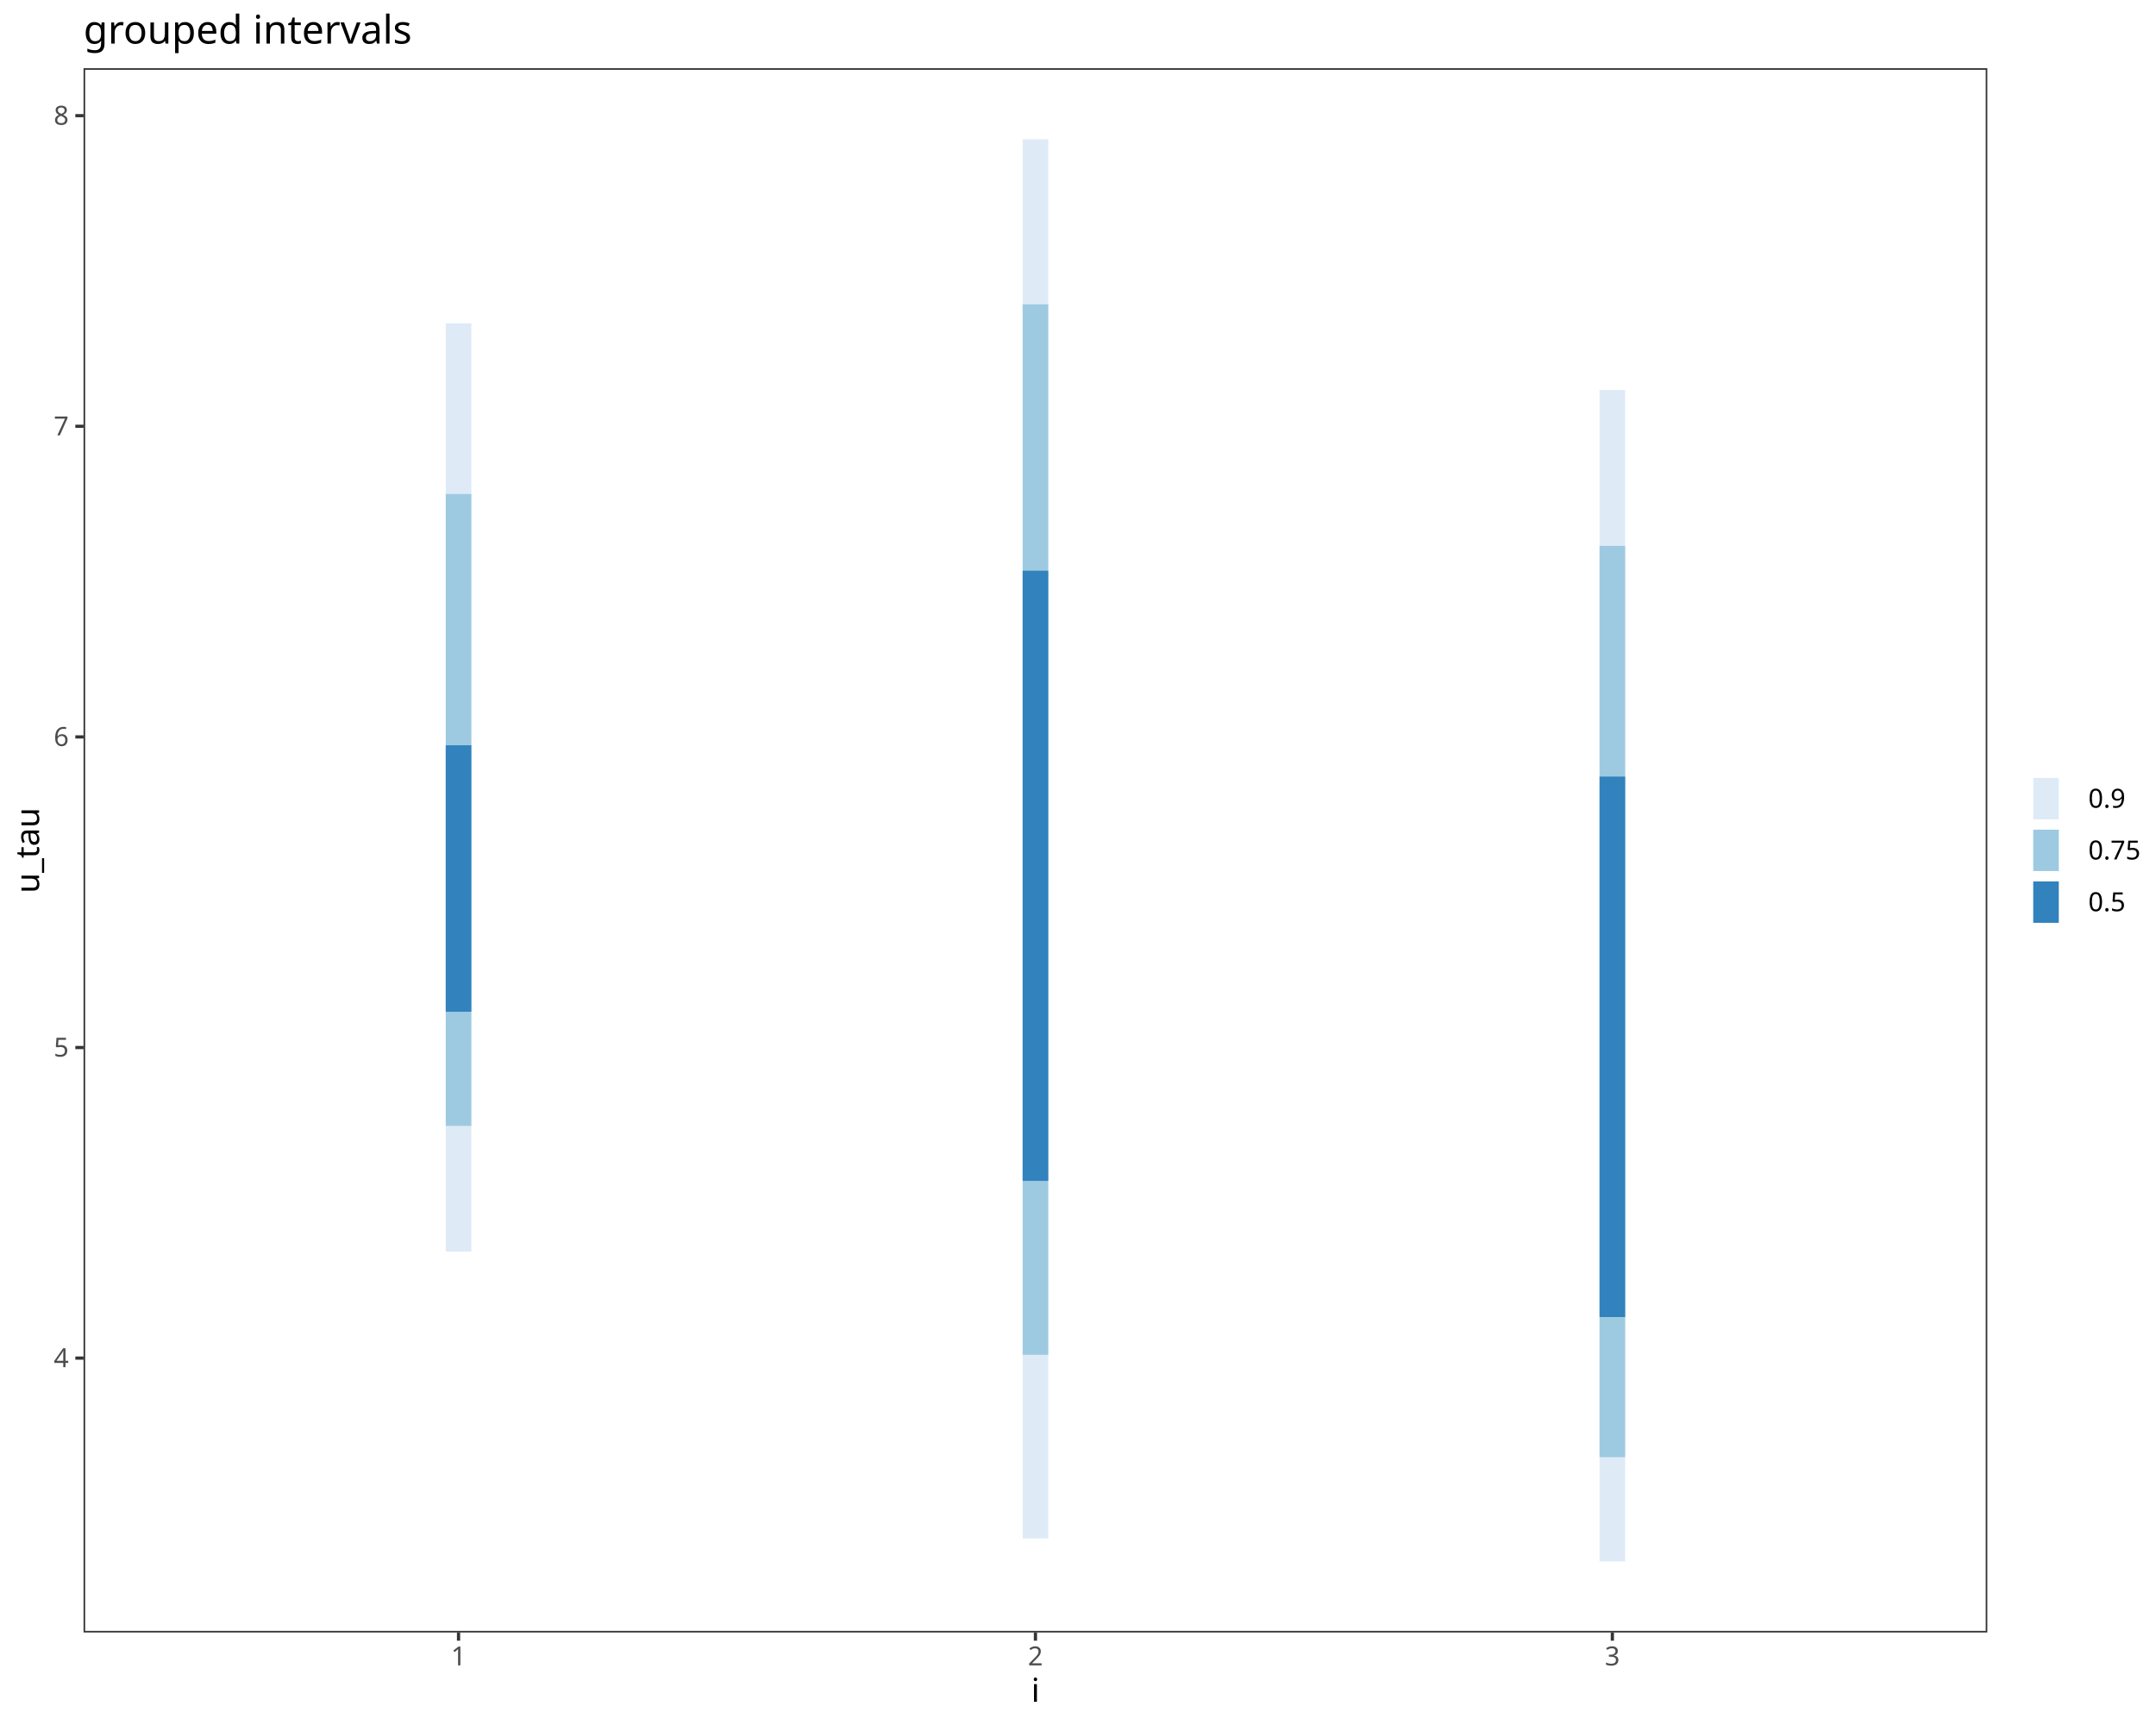
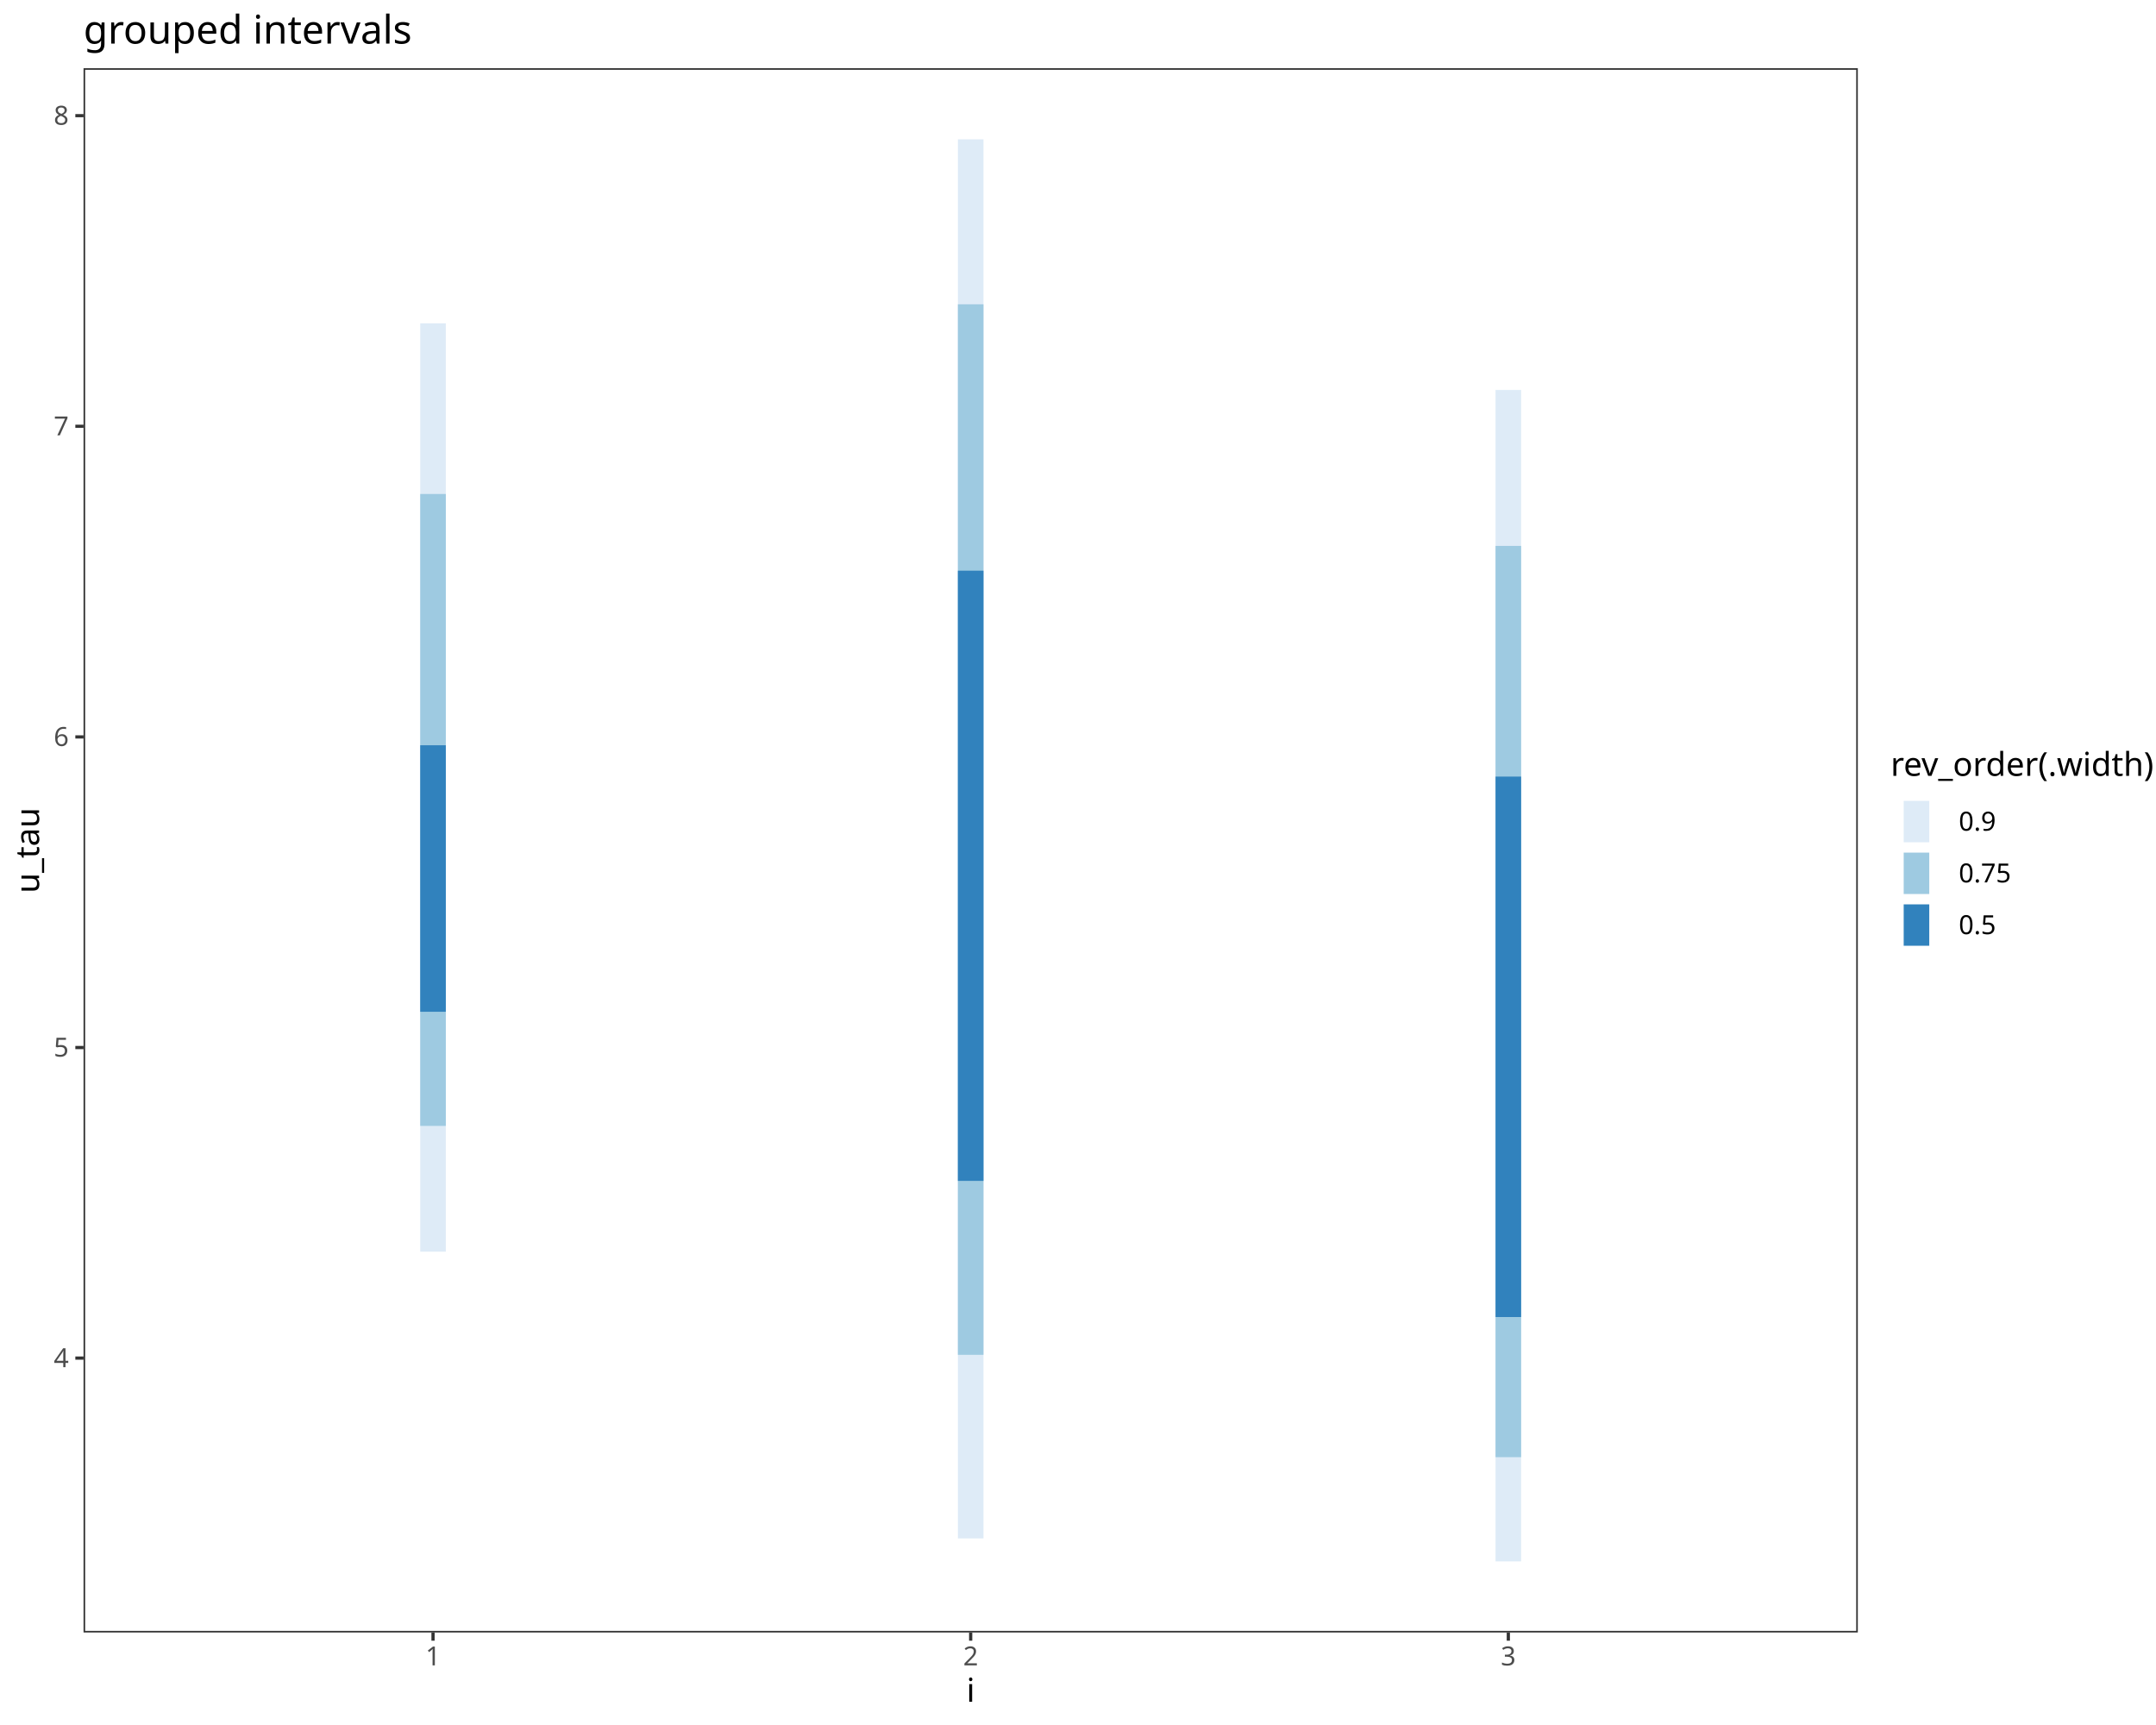
<svg xmlns="http://www.w3.org/2000/svg" class="svglite" data-engine-version="2.0" width="720.00pt" height="576.00pt" viewBox="0 0 720.00 576.00">
  <defs>
    <style type="text/css">
    .svglite line, .svglite polyline, .svglite polygon, .svglite path, .svglite rect, .svglite circle {
      fill: none;
      stroke: #000000;
      stroke-linecap: round;
      stroke-linejoin: round;
      stroke-miterlimit: 10.00;
    }
  </style>
  </defs>
  <rect width="100%" height="100%" style="stroke: none; fill: #FFFFFF;" />
  <defs>
    <clipPath id="cpMC4wMHw3MjAuMDB8MC4wMHw1NzYuMDA=">
      <rect x="0.00" y="0.00" width="720.00" height="576.00" />
    </clipPath>
  </defs>
  <g clip-path="url(#cpMC4wMHw3MjAuMDB8MC4wMHw1NzYuMDA=)">
    <rect x="-0" y="0.00" width="720.00" height="576.00" style="stroke-width: 1.07; stroke: #FFFFFF; fill: #FFFFFF;" />
  </g>
  <defs>
-     <clipPath id="cpMjcuOTB8NjYzLjY3fDIyLjc4fDU0NS4xMQ==">
-       <rect x="27.90" y="22.78" width="635.77" height="522.33" />
+     <clipPath id="cpMjcuOTB8NjIwLjQxfDIyLjc4fDU0NS4xMQ==">
+       <rect x="27.90" y="22.78" width="592.52" height="522.33" />
    </clipPath>
  </defs>
-   <g clip-path="url(#cpMjcuOTB8NjYzLjY3fDIyLjc4fDU0NS4xMQ==)">
-     <rect x="27.90" y="22.78" width="635.77" height="522.33" style="stroke-width: 1.07; stroke: none; fill: #FFFFFF;" />
-     <line x1="345.79" y1="513.69" x2="345.79" y2="46.53" style="stroke-width: 8.54; stroke: #DEEBF7; stroke-linecap: butt;" />
-     <line x1="538.45" y1="521.37" x2="538.45" y2="130.21" style="stroke-width: 8.54; stroke: #DEEBF7; stroke-linecap: butt;" />
-     <line x1="345.79" y1="452.40" x2="345.79" y2="101.60" style="stroke-width: 8.54; stroke: #9ECAE1; stroke-linecap: butt;" />
-     <line x1="153.13" y1="417.95" x2="153.13" y2="107.96" style="stroke-width: 8.54; stroke: #DEEBF7; stroke-linecap: butt;" />
-     <line x1="538.45" y1="486.57" x2="538.45" y2="182.28" style="stroke-width: 8.54; stroke: #9ECAE1; stroke-linecap: butt;" />
-     <line x1="153.13" y1="375.95" x2="153.13" y2="164.94" style="stroke-width: 8.54; stroke: #9ECAE1; stroke-linecap: butt;" />
-     <line x1="345.79" y1="394.31" x2="345.79" y2="190.56" style="stroke-width: 8.54; stroke: #3182BD; stroke-linecap: butt;" />
-     <line x1="538.45" y1="439.78" x2="538.45" y2="259.31" style="stroke-width: 8.54; stroke: #3182BD; stroke-linecap: butt;" />
-     <line x1="153.13" y1="337.85" x2="153.13" y2="248.85" style="stroke-width: 8.54; stroke: #3182BD; stroke-linecap: butt;" />
-     <rect x="27.90" y="22.78" width="635.77" height="522.33" style="stroke-width: 1.07; stroke: #333333;" />
+   <g clip-path="url(#cpMjcuOTB8NjIwLjQxfDIyLjc4fDU0NS4xMQ==)">
+     <rect x="27.90" y="22.78" width="592.52" height="522.33" style="stroke-width: 1.07; stroke: none; fill: #FFFFFF;" />
+     <line x1="324.16" y1="513.69" x2="324.16" y2="46.53" style="stroke-width: 8.54; stroke: #DEEBF7; stroke-linecap: butt;" />
+     <line x1="503.71" y1="521.37" x2="503.71" y2="130.21" style="stroke-width: 8.54; stroke: #DEEBF7; stroke-linecap: butt;" />
+     <line x1="324.16" y1="452.40" x2="324.16" y2="101.60" style="stroke-width: 8.54; stroke: #9ECAE1; stroke-linecap: butt;" />
+     <line x1="144.61" y1="417.95" x2="144.61" y2="107.96" style="stroke-width: 8.54; stroke: #DEEBF7; stroke-linecap: butt;" />
+     <line x1="503.71" y1="486.57" x2="503.71" y2="182.28" style="stroke-width: 8.54; stroke: #9ECAE1; stroke-linecap: butt;" />
+     <line x1="144.61" y1="375.95" x2="144.61" y2="164.94" style="stroke-width: 8.54; stroke: #9ECAE1; stroke-linecap: butt;" />
+     <line x1="324.16" y1="394.31" x2="324.16" y2="190.56" style="stroke-width: 8.54; stroke: #3182BD; stroke-linecap: butt;" />
+     <line x1="503.71" y1="439.78" x2="503.71" y2="259.31" style="stroke-width: 8.54; stroke: #3182BD; stroke-linecap: butt;" />
+     <line x1="144.61" y1="337.85" x2="144.61" y2="248.85" style="stroke-width: 8.54; stroke: #3182BD; stroke-linecap: butt;" />
+     <rect x="27.90" y="22.78" width="592.52" height="522.33" style="stroke-width: 1.07; stroke: #333333;" />
  </g>
  <g clip-path="url(#cpMC4wMHw3MjAuMDB8MC4wMHw1NzYuMDA=)">
    <text x="22.97" y="456.52" text-anchor="end" style="font-size: 8.80px; fill: #4D4D4D; font-family: sans;" textLength="4.89px" lengthAdjust="spacingAndGlyphs">4</text>
    <text x="22.97" y="352.80" text-anchor="end" style="font-size: 8.80px; fill: #4D4D4D; font-family: sans;" textLength="4.89px" lengthAdjust="spacingAndGlyphs">5</text>
    <text x="22.97" y="249.09" text-anchor="end" style="font-size: 8.80px; fill: #4D4D4D; font-family: sans;" textLength="4.89px" lengthAdjust="spacingAndGlyphs">6</text>
    <text x="22.97" y="145.37" text-anchor="end" style="font-size: 8.80px; fill: #4D4D4D; font-family: sans;" textLength="4.89px" lengthAdjust="spacingAndGlyphs">7</text>
    <text x="22.97" y="41.65" text-anchor="end" style="font-size: 8.80px; fill: #4D4D4D; font-family: sans;" textLength="4.89px" lengthAdjust="spacingAndGlyphs">8</text>
    <polyline points="25.16,453.49 27.90,453.49 " style="stroke-width: 1.07; stroke: #333333; stroke-linecap: butt;" />
    <polyline points="25.16,349.78 27.90,349.78 " style="stroke-width: 1.07; stroke: #333333; stroke-linecap: butt;" />
    <polyline points="25.16,246.06 27.90,246.06 " style="stroke-width: 1.07; stroke: #333333; stroke-linecap: butt;" />
    <polyline points="25.16,142.34 27.90,142.34 " style="stroke-width: 1.07; stroke: #333333; stroke-linecap: butt;" />
    <polyline points="25.16,38.62 27.90,38.62 " style="stroke-width: 1.07; stroke: #333333; stroke-linecap: butt;" />
-     <polyline points="153.13,547.85 153.13,545.11 " style="stroke-width: 1.07; stroke: #333333; stroke-linecap: butt;" />
-     <polyline points="345.79,547.85 345.79,545.11 " style="stroke-width: 1.07; stroke: #333333; stroke-linecap: butt;" />
-     <polyline points="538.45,547.85 538.45,545.11 " style="stroke-width: 1.07; stroke: #333333; stroke-linecap: butt;" />
-     <text x="153.13" y="556.10" text-anchor="middle" style="font-size: 8.80px; fill: #4D4D4D; font-family: sans;" textLength="4.89px" lengthAdjust="spacingAndGlyphs">1</text>
-     <text x="345.79" y="556.10" text-anchor="middle" style="font-size: 8.80px; fill: #4D4D4D; font-family: sans;" textLength="4.89px" lengthAdjust="spacingAndGlyphs">2</text>
-     <text x="538.45" y="556.10" text-anchor="middle" style="font-size: 8.80px; fill: #4D4D4D; font-family: sans;" textLength="4.89px" lengthAdjust="spacingAndGlyphs">3</text>
-     <text x="345.79" y="568.24" text-anchor="middle" style="font-size: 11.00px; font-family: sans;" textLength="2.44px" lengthAdjust="spacingAndGlyphs">i</text>
+     <polyline points="144.61,547.85 144.61,545.11 " style="stroke-width: 1.07; stroke: #333333; stroke-linecap: butt;" />
+     <polyline points="324.16,547.85 324.16,545.11 " style="stroke-width: 1.07; stroke: #333333; stroke-linecap: butt;" />
+     <polyline points="503.71,547.85 503.71,545.11 " style="stroke-width: 1.07; stroke: #333333; stroke-linecap: butt;" />
+     <text x="144.61" y="556.10" text-anchor="middle" style="font-size: 8.80px; fill: #4D4D4D; font-family: sans;" textLength="4.89px" lengthAdjust="spacingAndGlyphs">1</text>
+     <text x="324.16" y="556.10" text-anchor="middle" style="font-size: 8.80px; fill: #4D4D4D; font-family: sans;" textLength="4.89px" lengthAdjust="spacingAndGlyphs">2</text>
+     <text x="503.71" y="556.10" text-anchor="middle" style="font-size: 8.80px; fill: #4D4D4D; font-family: sans;" textLength="4.89px" lengthAdjust="spacingAndGlyphs">3</text>
+     <text x="324.16" y="568.24" text-anchor="middle" style="font-size: 11.00px; font-family: sans;" textLength="2.44px" lengthAdjust="spacingAndGlyphs">i</text>
    <text transform="translate(13.05,283.95) rotate(-90)" text-anchor="middle" style="font-size: 11.00px; font-family: sans;" textLength="27.53px" lengthAdjust="spacingAndGlyphs">u_tau</text>
-     <rect x="674.63" y="258.03" width="39.89" height="51.84" style="stroke-width: 1.07; stroke: none; fill: #FFFFFF;" />
-     <rect x="674.63" y="258.03" width="17.28" height="17.28" style="stroke-width: 1.07; stroke: none; fill: #FFFFFF;" />
-     <line x1="683.27" y1="273.58" x2="683.27" y2="259.76" style="stroke-width: 8.54; stroke: #DEEBF7; stroke-linecap: butt;" />
-     <rect x="674.63" y="275.31" width="17.28" height="17.28" style="stroke-width: 1.07; stroke: none; fill: #FFFFFF;" />
-     <line x1="683.27" y1="290.86" x2="683.27" y2="277.04" style="stroke-width: 8.54; stroke: #9ECAE1; stroke-linecap: butt;" />
-     <rect x="674.63" y="292.59" width="17.28" height="17.28" style="stroke-width: 1.07; stroke: none; fill: #FFFFFF;" />
-     <line x1="683.27" y1="308.14" x2="683.27" y2="294.32" style="stroke-width: 8.54; stroke: #3182BD; stroke-linecap: butt;" />
-     <text x="697.39" y="269.70" style="font-size: 8.80px; font-family: sans;" textLength="12.23px" lengthAdjust="spacingAndGlyphs">0.9</text>
-     <text x="697.39" y="286.98" style="font-size: 8.80px; font-family: sans;" textLength="17.13px" lengthAdjust="spacingAndGlyphs">0.75</text>
-     <text x="697.39" y="304.26" style="font-size: 8.80px; font-family: sans;" textLength="12.23px" lengthAdjust="spacingAndGlyphs">0.5</text>
+     <rect x="631.37" y="250.36" width="83.15" height="67.17" style="stroke-width: 1.07; stroke: none; fill: #FFFFFF;" />
+     <text x="631.37" y="259.07" style="font-size: 11.00px; font-family: sans;" textLength="83.15px" lengthAdjust="spacingAndGlyphs">rev_order(.width)</text>
+     <rect x="631.37" y="265.69" width="17.28" height="17.28" style="stroke-width: 1.07; stroke: none; fill: #FFFFFF;" />
+     <line x1="640.01" y1="281.25" x2="640.01" y2="267.42" style="stroke-width: 8.54; stroke: #DEEBF7; stroke-linecap: butt;" />
+     <rect x="631.37" y="282.97" width="17.28" height="17.28" style="stroke-width: 1.07; stroke: none; fill: #FFFFFF;" />
+     <line x1="640.01" y1="298.53" x2="640.01" y2="284.70" style="stroke-width: 8.54; stroke: #9ECAE1; stroke-linecap: butt;" />
+     <rect x="631.37" y="300.25" width="17.28" height="17.28" style="stroke-width: 1.07; stroke: none; fill: #FFFFFF;" />
+     <line x1="640.01" y1="315.81" x2="640.01" y2="301.98" style="stroke-width: 8.54; stroke: #3182BD; stroke-linecap: butt;" />
+     <text x="654.13" y="277.36" style="font-size: 8.80px; font-family: sans;" textLength="12.23px" lengthAdjust="spacingAndGlyphs">0.9</text>
+     <text x="654.13" y="294.64" style="font-size: 8.80px; font-family: sans;" textLength="17.13px" lengthAdjust="spacingAndGlyphs">0.75</text>
+     <text x="654.13" y="311.92" style="font-size: 8.80px; font-family: sans;" textLength="12.23px" lengthAdjust="spacingAndGlyphs">0.5</text>
    <text x="27.90" y="14.56" style="font-size: 13.20px; font-family: sans;" textLength="101.27px" lengthAdjust="spacingAndGlyphs">grouped intervals</text>
  </g>
</svg>
